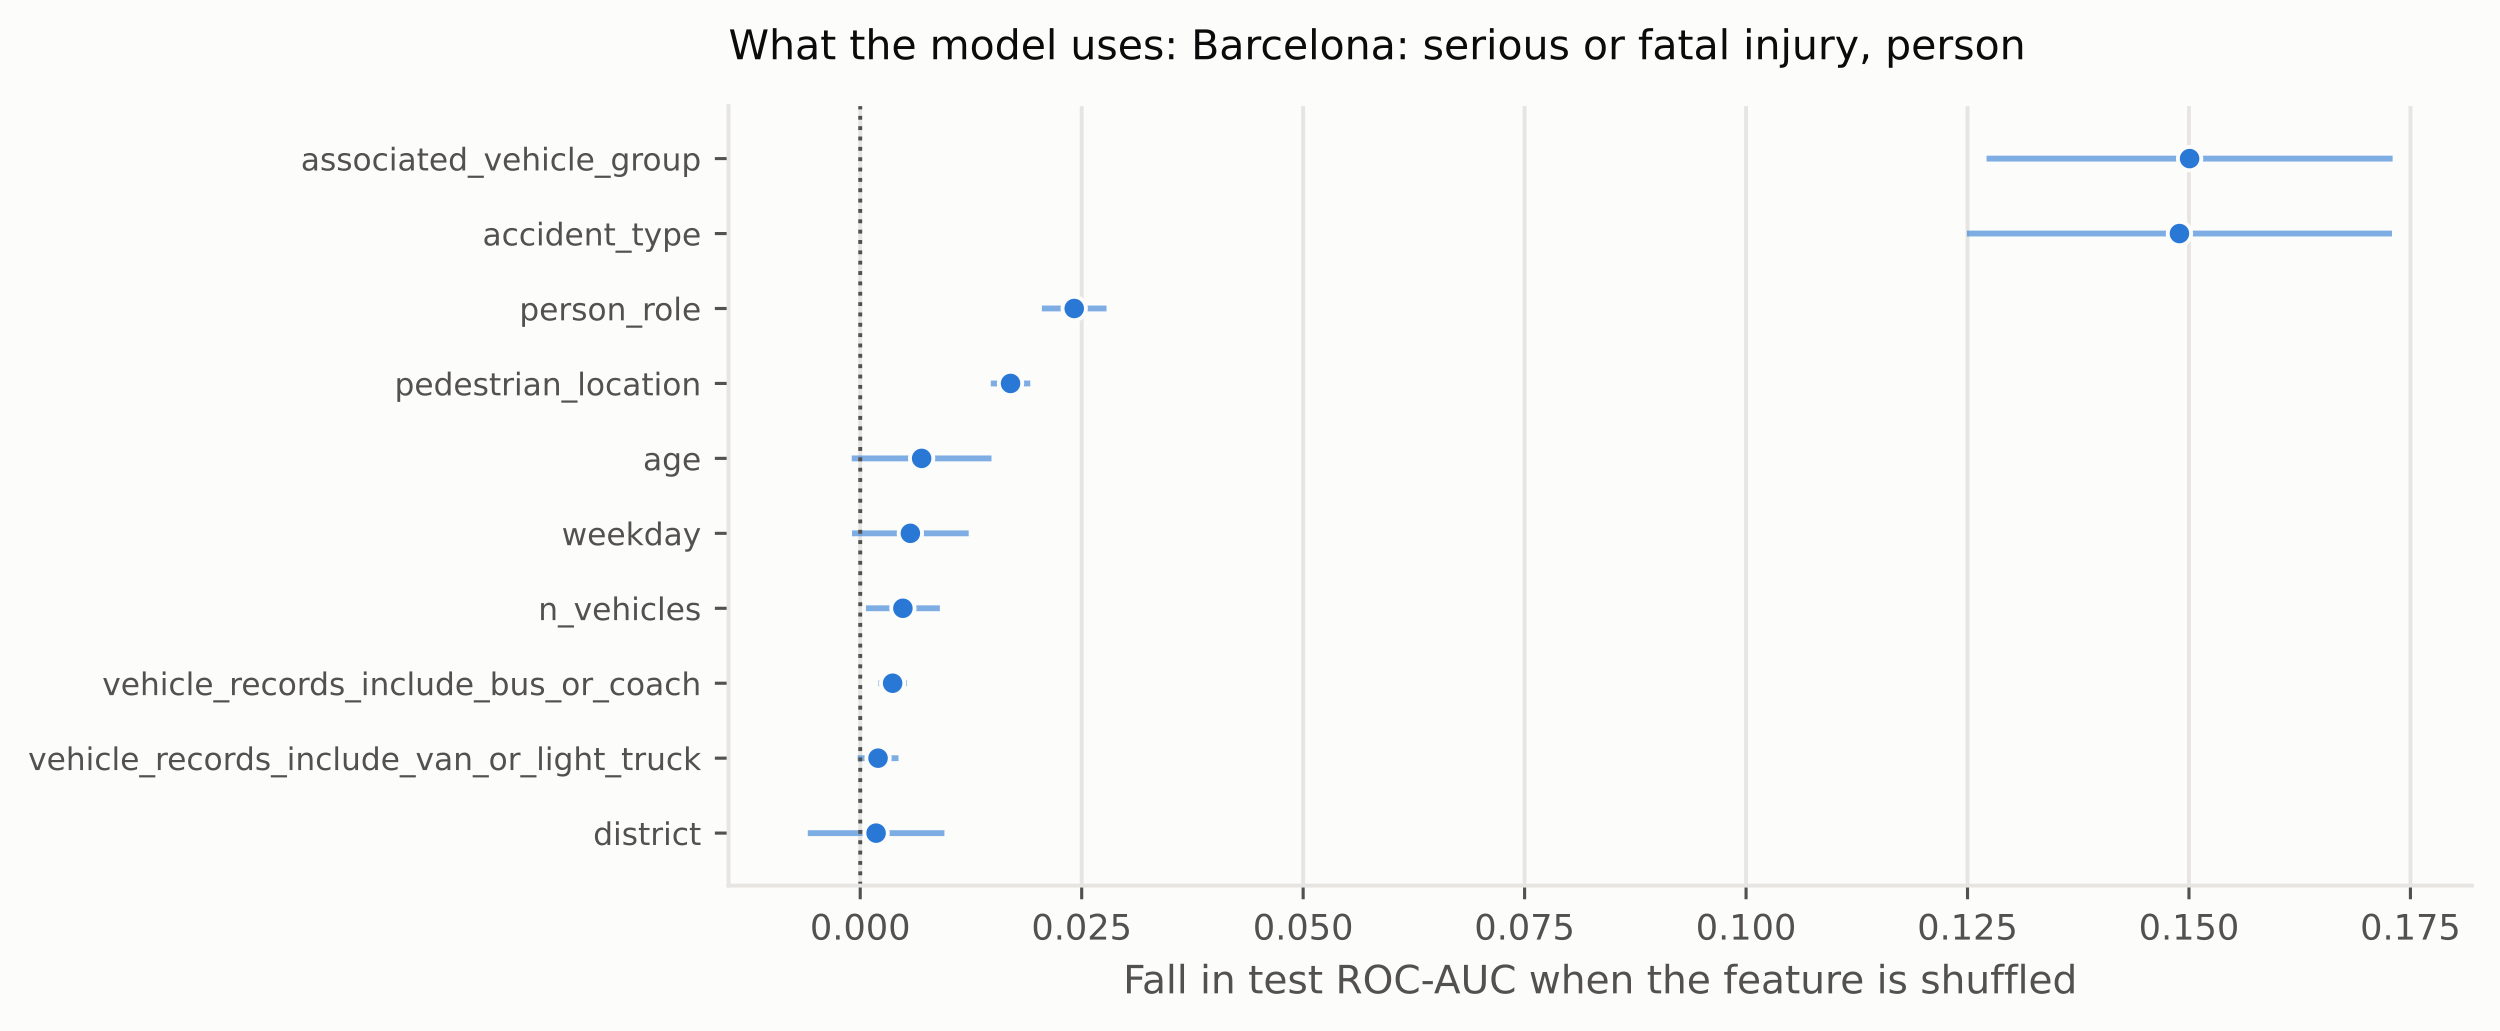
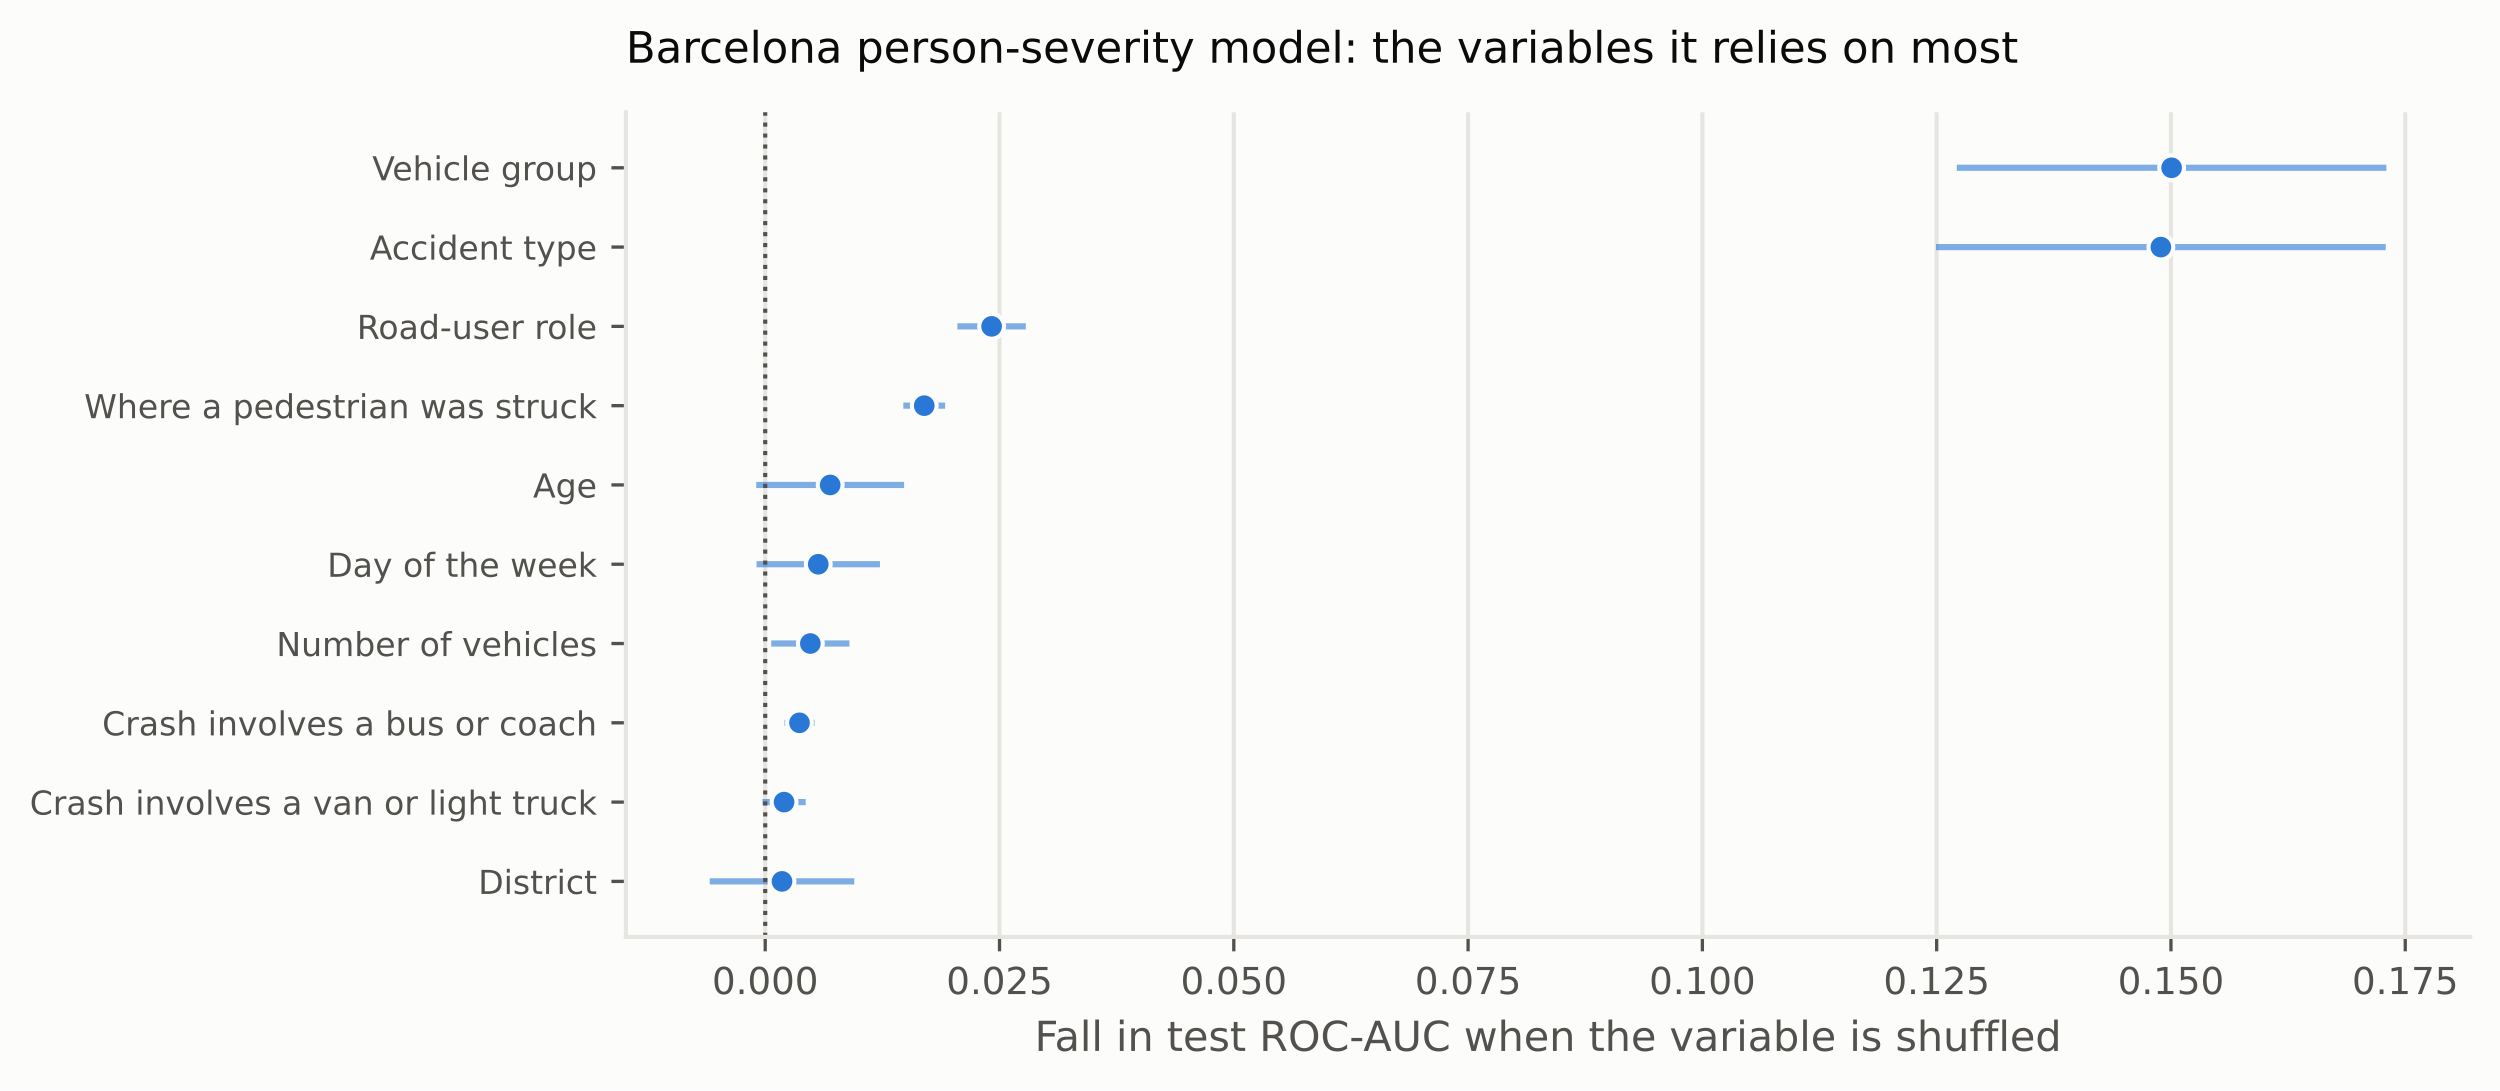
- <svg xmlns="http://www.w3.org/2000/svg" xmlns:xlink="http://www.w3.org/1999/xlink" width="640.15pt" height="263.963pt" viewBox="0 0 640.15 263.963" version="1.1">
+ <svg xmlns="http://www.w3.org/2000/svg" xmlns:xlink="http://www.w3.org/1999/xlink" width="605.09pt" height="263.963pt" viewBox="0 0 605.09 263.963" version="1.1">
  <defs>
    <style type="text/css">*{stroke-linejoin: round; stroke-linecap: butt}</style>
  </defs>
  <g id="figure_1">
    <g id="patch_1">
-       <path d="M 0 263.963  L 640.15 263.963  L 640.15 0  L 0 0  z " style="fill: #fcfcfb" />
+       <path d="M 0 263.963  L 605.09 263.963  L 605.09 0  L 0 0  z " style="fill: #fcfcfb" />
    </g>
    <g id="axes_1">
      <g id="patch_2">
-         <path d="M 186.55 226.762  L 632.95 226.762  L 632.95 27.178  L 186.55 27.178  z " style="fill: #fcfcfb" />
+         <path d="M 151.49 226.762  L 597.89 226.762  L 597.89 27.178  L 151.49 27.178  z " style="fill: #fcfcfb" />
      </g>
      <g id="matplotlib.axis_1">
        <g id="xtick_1">
          <g id="line2d_1">
-             <path d="M 220.27 226.762  L 220.27 27.178  " clip-path="url(#pdf9c69f022)" style="fill: none; stroke: #e6e5e1; stroke-linecap: round" />
+             <path d="M 185.21 226.762  L 185.21 27.178  " clip-path="url(#p437f813a95)" style="fill: none; stroke: #e6e5e1; stroke-linecap: round" />
          </g>
          <g id="line2d_2">
            <defs>
              <path id="m3a9c350e79" d="M 0 0  L 0 3.5  " style="stroke: #52514e; stroke-width: 0.8" />
            </defs>
            <g>
-               <use xlink:href="#m3a9c350e79" x="220.27" y="226.762" style="fill: #52514e; stroke: #52514e; stroke-width: 0.8" />
+               <use xlink:href="#m3a9c350e79" x="185.21" y="226.762" style="fill: #52514e; stroke: #52514e; stroke-width: 0.8" />
            </g>
          </g>
          <g id="text_1">
-             <text style="font-size: 9px; font-family: 'DejaVu Sans', 'Bitstream Vera Sans', 'Computer Modern Sans Serif', 'Lucida Grande', 'Verdana', 'Geneva', 'Lucid', 'Arial', 'Helvetica', 'Avant Garde', sans-serif; text-anchor: middle; fill: #52514e" x="220.27" y="240.6" transform="rotate(-0 220.2703 240.6002)">0.000</text>
+             <text style="font-size: 9px; font-family: 'DejaVu Sans', 'Bitstream Vera Sans', 'Computer Modern Sans Serif', 'Lucida Grande', 'Verdana', 'Geneva', 'Lucid', 'Arial', 'Helvetica', 'Avant Garde', sans-serif; text-anchor: middle; fill: #52514e" x="185.21" y="240.6" transform="rotate(-0 185.2103 240.6002)">0.000</text>
          </g>
        </g>
        <g id="xtick_2">
          <g id="line2d_3">
-             <path d="M 276.977 226.762  L 276.977 27.178  " clip-path="url(#pdf9c69f022)" style="fill: none; stroke: #e6e5e1; stroke-linecap: round" />
+             <path d="M 241.917 226.762  L 241.917 27.178  " clip-path="url(#p437f813a95)" style="fill: none; stroke: #e6e5e1; stroke-linecap: round" />
          </g>
          <g id="line2d_4">
            <g>
-               <use xlink:href="#m3a9c350e79" x="276.977" y="226.762" style="fill: #52514e; stroke: #52514e; stroke-width: 0.8" />
+               <use xlink:href="#m3a9c350e79" x="241.917" y="226.762" style="fill: #52514e; stroke: #52514e; stroke-width: 0.8" />
            </g>
          </g>
          <g id="text_2">
-             <text style="font-size: 9px; font-family: 'DejaVu Sans', 'Bitstream Vera Sans', 'Computer Modern Sans Serif', 'Lucida Grande', 'Verdana', 'Geneva', 'Lucid', 'Arial', 'Helvetica', 'Avant Garde', sans-serif; text-anchor: middle; fill: #52514e" x="276.977" y="240.6" transform="rotate(-0 276.9768 240.6002)">0.025</text>
+             <text style="font-size: 9px; font-family: 'DejaVu Sans', 'Bitstream Vera Sans', 'Computer Modern Sans Serif', 'Lucida Grande', 'Verdana', 'Geneva', 'Lucid', 'Arial', 'Helvetica', 'Avant Garde', sans-serif; text-anchor: middle; fill: #52514e" x="241.917" y="240.6" transform="rotate(-0 241.9168 240.6002)">0.025</text>
          </g>
        </g>
        <g id="xtick_3">
          <g id="line2d_5">
-             <path d="M 333.683 226.762  L 333.683 27.178  " clip-path="url(#pdf9c69f022)" style="fill: none; stroke: #e6e5e1; stroke-linecap: round" />
+             <path d="M 298.623 226.762  L 298.623 27.178  " clip-path="url(#p437f813a95)" style="fill: none; stroke: #e6e5e1; stroke-linecap: round" />
          </g>
          <g id="line2d_6">
            <g>
-               <use xlink:href="#m3a9c350e79" x="333.683" y="226.762" style="fill: #52514e; stroke: #52514e; stroke-width: 0.8" />
+               <use xlink:href="#m3a9c350e79" x="298.623" y="226.762" style="fill: #52514e; stroke: #52514e; stroke-width: 0.8" />
            </g>
          </g>
          <g id="text_3">
-             <text style="font-size: 9px; font-family: 'DejaVu Sans', 'Bitstream Vera Sans', 'Computer Modern Sans Serif', 'Lucida Grande', 'Verdana', 'Geneva', 'Lucid', 'Arial', 'Helvetica', 'Avant Garde', sans-serif; text-anchor: middle; fill: #52514e" x="333.683" y="240.6" transform="rotate(-0 333.6833 240.6002)">0.050</text>
+             <text style="font-size: 9px; font-family: 'DejaVu Sans', 'Bitstream Vera Sans', 'Computer Modern Sans Serif', 'Lucida Grande', 'Verdana', 'Geneva', 'Lucid', 'Arial', 'Helvetica', 'Avant Garde', sans-serif; text-anchor: middle; fill: #52514e" x="298.623" y="240.6" transform="rotate(-0 298.6233 240.6002)">0.050</text>
          </g>
        </g>
        <g id="xtick_4">
          <g id="line2d_7">
-             <path d="M 390.39 226.762  L 390.39 27.178  " clip-path="url(#pdf9c69f022)" style="fill: none; stroke: #e6e5e1; stroke-linecap: round" />
+             <path d="M 355.33 226.762  L 355.33 27.178  " clip-path="url(#p437f813a95)" style="fill: none; stroke: #e6e5e1; stroke-linecap: round" />
          </g>
          <g id="line2d_8">
            <g>
-               <use xlink:href="#m3a9c350e79" x="390.39" y="226.762" style="fill: #52514e; stroke: #52514e; stroke-width: 0.8" />
+               <use xlink:href="#m3a9c350e79" x="355.33" y="226.762" style="fill: #52514e; stroke: #52514e; stroke-width: 0.8" />
            </g>
          </g>
          <g id="text_4">
-             <text style="font-size: 9px; font-family: 'DejaVu Sans', 'Bitstream Vera Sans', 'Computer Modern Sans Serif', 'Lucida Grande', 'Verdana', 'Geneva', 'Lucid', 'Arial', 'Helvetica', 'Avant Garde', sans-serif; text-anchor: middle; fill: #52514e" x="390.39" y="240.6" transform="rotate(-0 390.3898 240.6002)">0.075</text>
+             <text style="font-size: 9px; font-family: 'DejaVu Sans', 'Bitstream Vera Sans', 'Computer Modern Sans Serif', 'Lucida Grande', 'Verdana', 'Geneva', 'Lucid', 'Arial', 'Helvetica', 'Avant Garde', sans-serif; text-anchor: middle; fill: #52514e" x="355.33" y="240.6" transform="rotate(-0 355.3298 240.6002)">0.075</text>
          </g>
        </g>
        <g id="xtick_5">
          <g id="line2d_9">
-             <path d="M 447.096 226.762  L 447.096 27.178  " clip-path="url(#pdf9c69f022)" style="fill: none; stroke: #e6e5e1; stroke-linecap: round" />
+             <path d="M 412.036 226.762  L 412.036 27.178  " clip-path="url(#p437f813a95)" style="fill: none; stroke: #e6e5e1; stroke-linecap: round" />
          </g>
          <g id="line2d_10">
            <g>
-               <use xlink:href="#m3a9c350e79" x="447.096" y="226.762" style="fill: #52514e; stroke: #52514e; stroke-width: 0.8" />
+               <use xlink:href="#m3a9c350e79" x="412.036" y="226.762" style="fill: #52514e; stroke: #52514e; stroke-width: 0.8" />
            </g>
          </g>
          <g id="text_5">
-             <text style="font-size: 9px; font-family: 'DejaVu Sans', 'Bitstream Vera Sans', 'Computer Modern Sans Serif', 'Lucida Grande', 'Verdana', 'Geneva', 'Lucid', 'Arial', 'Helvetica', 'Avant Garde', sans-serif; text-anchor: middle; fill: #52514e" x="447.096" y="240.6" transform="rotate(-0 447.0963 240.6002)">0.100</text>
+             <text style="font-size: 9px; font-family: 'DejaVu Sans', 'Bitstream Vera Sans', 'Computer Modern Sans Serif', 'Lucida Grande', 'Verdana', 'Geneva', 'Lucid', 'Arial', 'Helvetica', 'Avant Garde', sans-serif; text-anchor: middle; fill: #52514e" x="412.036" y="240.6" transform="rotate(-0 412.0363 240.6002)">0.100</text>
          </g>
        </g>
        <g id="xtick_6">
          <g id="line2d_11">
-             <path d="M 503.803 226.762  L 503.803 27.178  " clip-path="url(#pdf9c69f022)" style="fill: none; stroke: #e6e5e1; stroke-linecap: round" />
+             <path d="M 468.743 226.762  L 468.743 27.178  " clip-path="url(#p437f813a95)" style="fill: none; stroke: #e6e5e1; stroke-linecap: round" />
          </g>
          <g id="line2d_12">
            <g>
-               <use xlink:href="#m3a9c350e79" x="503.803" y="226.762" style="fill: #52514e; stroke: #52514e; stroke-width: 0.8" />
+               <use xlink:href="#m3a9c350e79" x="468.743" y="226.762" style="fill: #52514e; stroke: #52514e; stroke-width: 0.8" />
            </g>
          </g>
          <g id="text_6">
-             <text style="font-size: 9px; font-family: 'DejaVu Sans', 'Bitstream Vera Sans', 'Computer Modern Sans Serif', 'Lucida Grande', 'Verdana', 'Geneva', 'Lucid', 'Arial', 'Helvetica', 'Avant Garde', sans-serif; text-anchor: middle; fill: #52514e" x="503.803" y="240.6" transform="rotate(-0 503.8028 240.6002)">0.125</text>
+             <text style="font-size: 9px; font-family: 'DejaVu Sans', 'Bitstream Vera Sans', 'Computer Modern Sans Serif', 'Lucida Grande', 'Verdana', 'Geneva', 'Lucid', 'Arial', 'Helvetica', 'Avant Garde', sans-serif; text-anchor: middle; fill: #52514e" x="468.743" y="240.6" transform="rotate(-0 468.7428 240.6002)">0.125</text>
          </g>
        </g>
        <g id="xtick_7">
          <g id="line2d_13">
-             <path d="M 560.509 226.762  L 560.509 27.178  " clip-path="url(#pdf9c69f022)" style="fill: none; stroke: #e6e5e1; stroke-linecap: round" />
+             <path d="M 525.449 226.762  L 525.449 27.178  " clip-path="url(#p437f813a95)" style="fill: none; stroke: #e6e5e1; stroke-linecap: round" />
          </g>
          <g id="line2d_14">
            <g>
-               <use xlink:href="#m3a9c350e79" x="560.509" y="226.762" style="fill: #52514e; stroke: #52514e; stroke-width: 0.8" />
+               <use xlink:href="#m3a9c350e79" x="525.449" y="226.762" style="fill: #52514e; stroke: #52514e; stroke-width: 0.8" />
            </g>
          </g>
          <g id="text_7">
-             <text style="font-size: 9px; font-family: 'DejaVu Sans', 'Bitstream Vera Sans', 'Computer Modern Sans Serif', 'Lucida Grande', 'Verdana', 'Geneva', 'Lucid', 'Arial', 'Helvetica', 'Avant Garde', sans-serif; text-anchor: middle; fill: #52514e" x="560.509" y="240.6" transform="rotate(-0 560.5093 240.6002)">0.150</text>
+             <text style="font-size: 9px; font-family: 'DejaVu Sans', 'Bitstream Vera Sans', 'Computer Modern Sans Serif', 'Lucida Grande', 'Verdana', 'Geneva', 'Lucid', 'Arial', 'Helvetica', 'Avant Garde', sans-serif; text-anchor: middle; fill: #52514e" x="525.449" y="240.6" transform="rotate(-0 525.4493 240.6002)">0.150</text>
          </g>
        </g>
        <g id="xtick_8">
          <g id="line2d_15">
-             <path d="M 617.216 226.762  L 617.216 27.178  " clip-path="url(#pdf9c69f022)" style="fill: none; stroke: #e6e5e1; stroke-linecap: round" />
+             <path d="M 582.156 226.762  L 582.156 27.178  " clip-path="url(#p437f813a95)" style="fill: none; stroke: #e6e5e1; stroke-linecap: round" />
          </g>
          <g id="line2d_16">
            <g>
-               <use xlink:href="#m3a9c350e79" x="617.216" y="226.762" style="fill: #52514e; stroke: #52514e; stroke-width: 0.8" />
+               <use xlink:href="#m3a9c350e79" x="582.156" y="226.762" style="fill: #52514e; stroke: #52514e; stroke-width: 0.8" />
            </g>
          </g>
          <g id="text_8">
-             <text style="font-size: 9px; font-family: 'DejaVu Sans', 'Bitstream Vera Sans', 'Computer Modern Sans Serif', 'Lucida Grande', 'Verdana', 'Geneva', 'Lucid', 'Arial', 'Helvetica', 'Avant Garde', sans-serif; text-anchor: middle; fill: #52514e" x="617.216" y="240.6" transform="rotate(-0 617.2158 240.6002)">0.175</text>
+             <text style="font-size: 9px; font-family: 'DejaVu Sans', 'Bitstream Vera Sans', 'Computer Modern Sans Serif', 'Lucida Grande', 'Verdana', 'Geneva', 'Lucid', 'Arial', 'Helvetica', 'Avant Garde', sans-serif; text-anchor: middle; fill: #52514e" x="582.156" y="240.6" transform="rotate(-0 582.1558 240.6002)">0.175</text>
          </g>
        </g>
        <g id="text_9">
-           <text style="font-size: 10px; font-family: 'DejaVu Sans', 'Bitstream Vera Sans', 'Computer Modern Sans Serif', 'Lucida Grande', 'Verdana', 'Geneva', 'Lucid', 'Arial', 'Helvetica', 'Avant Garde', sans-serif; text-anchor: middle; fill: #52514e" x="409.75" y="254.361" transform="rotate(-0 409.75 254.3608)">Fall in test ROC-AUC when the feature is shuffled</text>
+           <text style="font-size: 10px; font-family: 'DejaVu Sans', 'Bitstream Vera Sans', 'Computer Modern Sans Serif', 'Lucida Grande', 'Verdana', 'Geneva', 'Lucid', 'Arial', 'Helvetica', 'Avant Garde', sans-serif; text-anchor: middle; fill: #52514e" x="374.69" y="254.361" transform="rotate(-0 374.69 254.3608)">Fall in test ROC-AUC when the variable is shuffled</text>
        </g>
      </g>
      <g id="matplotlib.axis_2">
        <g id="ytick_1">
          <g id="line2d_17">
            <defs>
              <path id="mdd3c75259f" d="M 0 0  L -3.5 0  " style="stroke: #52514e; stroke-width: 0.8" />
            </defs>
            <g>
-               <use xlink:href="#mdd3c75259f" x="186.55" y="213.329" style="fill: #52514e; stroke: #52514e; stroke-width: 0.8" />
+               <use xlink:href="#mdd3c75259f" x="151.49" y="213.329" style="fill: #52514e; stroke: #52514e; stroke-width: 0.8" />
            </g>
          </g>
          <g id="text_10">
-             <text style="font-size: 8px; font-family: 'DejaVu Sans', 'Bitstream Vera Sans', 'Computer Modern Sans Serif', 'Lucida Grande', 'Verdana', 'Geneva', 'Lucid', 'Arial', 'Helvetica', 'Avant Garde', sans-serif; text-anchor: end; fill: #52514e" x="179.55" y="216.368" transform="rotate(-0 179.55 216.3682)">district</text>
+             <text style="font-size: 8px; font-family: 'DejaVu Sans', 'Bitstream Vera Sans', 'Computer Modern Sans Serif', 'Lucida Grande', 'Verdana', 'Geneva', 'Lucid', 'Arial', 'Helvetica', 'Avant Garde', sans-serif; text-anchor: end; fill: #52514e" x="144.49" y="216.368" transform="rotate(-0 144.49 216.3682)">District</text>
          </g>
        </g>
        <g id="ytick_2">
          <g id="line2d_18">
            <g>
-               <use xlink:href="#mdd3c75259f" x="186.55" y="194.138" style="fill: #52514e; stroke: #52514e; stroke-width: 0.8" />
+               <use xlink:href="#mdd3c75259f" x="151.49" y="194.138" style="fill: #52514e; stroke: #52514e; stroke-width: 0.8" />
            </g>
          </g>
          <g id="text_11">
-             <text style="font-size: 8px; font-family: 'DejaVu Sans', 'Bitstream Vera Sans', 'Computer Modern Sans Serif', 'Lucida Grande', 'Verdana', 'Geneva', 'Lucid', 'Arial', 'Helvetica', 'Avant Garde', sans-serif; text-anchor: end; fill: #52514e" x="179.55" y="197.177" transform="rotate(-0 179.55 197.1774)">vehicle_records_include_van_or_light_truck</text>
+             <text style="font-size: 8px; font-family: 'DejaVu Sans', 'Bitstream Vera Sans', 'Computer Modern Sans Serif', 'Lucida Grande', 'Verdana', 'Geneva', 'Lucid', 'Arial', 'Helvetica', 'Avant Garde', sans-serif; text-anchor: end; fill: #52514e" x="144.49" y="197.177" transform="rotate(-0 144.49 197.1774)">Crash involves a van or light truck</text>
          </g>
        </g>
        <g id="ytick_3">
          <g id="line2d_19">
            <g>
-               <use xlink:href="#mdd3c75259f" x="186.55" y="174.947" style="fill: #52514e; stroke: #52514e; stroke-width: 0.8" />
+               <use xlink:href="#mdd3c75259f" x="151.49" y="174.947" style="fill: #52514e; stroke: #52514e; stroke-width: 0.8" />
            </g>
          </g>
          <g id="text_12">
-             <text style="font-size: 8px; font-family: 'DejaVu Sans', 'Bitstream Vera Sans', 'Computer Modern Sans Serif', 'Lucida Grande', 'Verdana', 'Geneva', 'Lucid', 'Arial', 'Helvetica', 'Avant Garde', sans-serif; text-anchor: end; fill: #52514e" x="179.55" y="177.987" transform="rotate(-0 179.55 177.9867)">vehicle_records_include_bus_or_coach</text>
+             <text style="font-size: 8px; font-family: 'DejaVu Sans', 'Bitstream Vera Sans', 'Computer Modern Sans Serif', 'Lucida Grande', 'Verdana', 'Geneva', 'Lucid', 'Arial', 'Helvetica', 'Avant Garde', sans-serif; text-anchor: end; fill: #52514e" x="144.49" y="177.987" transform="rotate(-0 144.49 177.9867)">Crash involves a bus or coach</text>
          </g>
        </g>
        <g id="ytick_4">
          <g id="line2d_20">
            <g>
-               <use xlink:href="#mdd3c75259f" x="186.55" y="155.757" style="fill: #52514e; stroke: #52514e; stroke-width: 0.8" />
+               <use xlink:href="#mdd3c75259f" x="151.49" y="155.757" style="fill: #52514e; stroke: #52514e; stroke-width: 0.8" />
            </g>
          </g>
          <g id="text_13">
-             <text style="font-size: 8px; font-family: 'DejaVu Sans', 'Bitstream Vera Sans', 'Computer Modern Sans Serif', 'Lucida Grande', 'Verdana', 'Geneva', 'Lucid', 'Arial', 'Helvetica', 'Avant Garde', sans-serif; text-anchor: end; fill: #52514e" x="179.55" y="158.796" transform="rotate(-0 179.55 158.7959)">n_vehicles</text>
+             <text style="font-size: 8px; font-family: 'DejaVu Sans', 'Bitstream Vera Sans', 'Computer Modern Sans Serif', 'Lucida Grande', 'Verdana', 'Geneva', 'Lucid', 'Arial', 'Helvetica', 'Avant Garde', sans-serif; text-anchor: end; fill: #52514e" x="144.49" y="158.796" transform="rotate(-0 144.49 158.7959)">Number of vehicles</text>
          </g>
        </g>
        <g id="ytick_5">
          <g id="line2d_21">
            <g>
-               <use xlink:href="#mdd3c75259f" x="186.55" y="136.566" style="fill: #52514e; stroke: #52514e; stroke-width: 0.8" />
+               <use xlink:href="#mdd3c75259f" x="151.49" y="136.566" style="fill: #52514e; stroke: #52514e; stroke-width: 0.8" />
            </g>
          </g>
          <g id="text_14">
-             <text style="font-size: 8px; font-family: 'DejaVu Sans', 'Bitstream Vera Sans', 'Computer Modern Sans Serif', 'Lucida Grande', 'Verdana', 'Geneva', 'Lucid', 'Arial', 'Helvetica', 'Avant Garde', sans-serif; text-anchor: end; fill: #52514e" x="179.55" y="139.605" transform="rotate(-0 179.55 139.6051)">weekday</text>
+             <text style="font-size: 8px; font-family: 'DejaVu Sans', 'Bitstream Vera Sans', 'Computer Modern Sans Serif', 'Lucida Grande', 'Verdana', 'Geneva', 'Lucid', 'Arial', 'Helvetica', 'Avant Garde', sans-serif; text-anchor: end; fill: #52514e" x="144.49" y="139.605" transform="rotate(-0 144.49 139.6051)">Day of the week</text>
          </g>
        </g>
        <g id="ytick_6">
          <g id="line2d_22">
            <g>
-               <use xlink:href="#mdd3c75259f" x="186.55" y="117.375" style="fill: #52514e; stroke: #52514e; stroke-width: 0.8" />
+               <use xlink:href="#mdd3c75259f" x="151.49" y="117.375" style="fill: #52514e; stroke: #52514e; stroke-width: 0.8" />
            </g>
          </g>
          <g id="text_15">
-             <text style="font-size: 8px; font-family: 'DejaVu Sans', 'Bitstream Vera Sans', 'Computer Modern Sans Serif', 'Lucida Grande', 'Verdana', 'Geneva', 'Lucid', 'Arial', 'Helvetica', 'Avant Garde', sans-serif; text-anchor: end; fill: #52514e" x="179.55" y="120.414" transform="rotate(-0 179.55 120.414)">age</text>
+             <text style="font-size: 8px; font-family: 'DejaVu Sans', 'Bitstream Vera Sans', 'Computer Modern Sans Serif', 'Lucida Grande', 'Verdana', 'Geneva', 'Lucid', 'Arial', 'Helvetica', 'Avant Garde', sans-serif; text-anchor: end; fill: #52514e" x="144.49" y="120.414" transform="rotate(-0 144.49 120.414)">Age</text>
          </g>
        </g>
        <g id="ytick_7">
          <g id="line2d_23">
            <g>
-               <use xlink:href="#mdd3c75259f" x="186.55" y="98.184" style="fill: #52514e; stroke: #52514e; stroke-width: 0.8" />
+               <use xlink:href="#mdd3c75259f" x="151.49" y="98.184" style="fill: #52514e; stroke: #52514e; stroke-width: 0.8" />
            </g>
          </g>
          <g id="text_16">
-             <text style="font-size: 8px; font-family: 'DejaVu Sans', 'Bitstream Vera Sans', 'Computer Modern Sans Serif', 'Lucida Grande', 'Verdana', 'Geneva', 'Lucid', 'Arial', 'Helvetica', 'Avant Garde', sans-serif; text-anchor: end; fill: #52514e" x="179.55" y="101.224" transform="rotate(-0 179.55 101.2236)">pedestrian_location</text>
+             <text style="font-size: 8px; font-family: 'DejaVu Sans', 'Bitstream Vera Sans', 'Computer Modern Sans Serif', 'Lucida Grande', 'Verdana', 'Geneva', 'Lucid', 'Arial', 'Helvetica', 'Avant Garde', sans-serif; text-anchor: end; fill: #52514e" x="144.49" y="101.224" transform="rotate(-0 144.49 101.2236)">Where a pedestrian was struck</text>
          </g>
        </g>
        <g id="ytick_8">
          <g id="line2d_24">
            <g>
-               <use xlink:href="#mdd3c75259f" x="186.55" y="78.993" style="fill: #52514e; stroke: #52514e; stroke-width: 0.8" />
+               <use xlink:href="#mdd3c75259f" x="151.49" y="78.993" style="fill: #52514e; stroke: #52514e; stroke-width: 0.8" />
            </g>
          </g>
          <g id="text_17">
-             <text style="font-size: 8px; font-family: 'DejaVu Sans', 'Bitstream Vera Sans', 'Computer Modern Sans Serif', 'Lucida Grande', 'Verdana', 'Geneva', 'Lucid', 'Arial', 'Helvetica', 'Avant Garde', sans-serif; text-anchor: end; fill: #52514e" x="179.55" y="82.033" transform="rotate(-0 179.55 82.03281)">person_role</text>
+             <text style="font-size: 8px; font-family: 'DejaVu Sans', 'Bitstream Vera Sans', 'Computer Modern Sans Serif', 'Lucida Grande', 'Verdana', 'Geneva', 'Lucid', 'Arial', 'Helvetica', 'Avant Garde', sans-serif; text-anchor: end; fill: #52514e" x="144.49" y="82.033" transform="rotate(-0 144.49 82.03281)">Road-user role</text>
          </g>
        </g>
        <g id="ytick_9">
          <g id="line2d_25">
            <g>
-               <use xlink:href="#mdd3c75259f" x="186.55" y="59.803" style="fill: #52514e; stroke: #52514e; stroke-width: 0.8" />
+               <use xlink:href="#mdd3c75259f" x="151.49" y="59.803" style="fill: #52514e; stroke: #52514e; stroke-width: 0.8" />
            </g>
          </g>
          <g id="text_18">
-             <text style="font-size: 8px; font-family: 'DejaVu Sans', 'Bitstream Vera Sans', 'Computer Modern Sans Serif', 'Lucida Grande', 'Verdana', 'Geneva', 'Lucid', 'Arial', 'Helvetica', 'Avant Garde', sans-serif; text-anchor: end; fill: #52514e" x="179.55" y="62.842" transform="rotate(-0 179.55 62.84204)">accident_type</text>
+             <text style="font-size: 8px; font-family: 'DejaVu Sans', 'Bitstream Vera Sans', 'Computer Modern Sans Serif', 'Lucida Grande', 'Verdana', 'Geneva', 'Lucid', 'Arial', 'Helvetica', 'Avant Garde', sans-serif; text-anchor: end; fill: #52514e" x="144.49" y="62.842" transform="rotate(-0 144.49 62.84204)">Accident type</text>
          </g>
        </g>
        <g id="ytick_10">
          <g id="line2d_26">
            <g>
-               <use xlink:href="#mdd3c75259f" x="186.55" y="40.612" style="fill: #52514e; stroke: #52514e; stroke-width: 0.8" />
+               <use xlink:href="#mdd3c75259f" x="151.49" y="40.612" style="fill: #52514e; stroke: #52514e; stroke-width: 0.8" />
            </g>
          </g>
          <g id="text_19">
-             <text style="font-size: 8px; font-family: 'DejaVu Sans', 'Bitstream Vera Sans', 'Computer Modern Sans Serif', 'Lucida Grande', 'Verdana', 'Geneva', 'Lucid', 'Arial', 'Helvetica', 'Avant Garde', sans-serif; text-anchor: end; fill: #52514e" x="179.55" y="43.651" transform="rotate(-0 179.55 43.65127)">associated_vehicle_group</text>
+             <text style="font-size: 8px; font-family: 'DejaVu Sans', 'Bitstream Vera Sans', 'Computer Modern Sans Serif', 'Lucida Grande', 'Verdana', 'Geneva', 'Lucid', 'Arial', 'Helvetica', 'Avant Garde', sans-serif; text-anchor: end; fill: #52514e" x="144.49" y="43.651" transform="rotate(-0 144.49 43.65127)">Vehicle group</text>
          </g>
        </g>
      </g>
      <g id="LineCollection_1">
-         <path d="M 206.841 213.329  L 241.824 213.329  " clip-path="url(#pdf9c69f022)" style="fill: none; stroke: #2a78d6; stroke-opacity: 0.6; stroke-width: 1.5" />
-         <path d="M 219.598 194.138  L 230.069 194.138  " clip-path="url(#pdf9c69f022)" style="fill: none; stroke: #2a78d6; stroke-opacity: 0.6; stroke-width: 1.5" />
-         <path d="M 224.934 174.947  L 232.198 174.947  " clip-path="url(#pdf9c69f022)" style="fill: none; stroke: #2a78d6; stroke-opacity: 0.6; stroke-width: 1.5" />
-         <path d="M 221.728 155.757  L 240.657 155.757  " clip-path="url(#pdf9c69f022)" style="fill: none; stroke: #2a78d6; stroke-opacity: 0.6; stroke-width: 1.5" />
-         <path d="M 218.173 136.566  L 248.044 136.566  " clip-path="url(#pdf9c69f022)" style="fill: none; stroke: #2a78d6; stroke-opacity: 0.6; stroke-width: 1.5" />
-         <path d="M 218.099 117.375  L 253.887 117.375  " clip-path="url(#pdf9c69f022)" style="fill: none; stroke: #2a78d6; stroke-opacity: 0.6; stroke-width: 1.5" />
-         <path d="M 253.703 98.184  L 263.815 98.184  " clip-path="url(#pdf9c69f022)" style="fill: none; stroke: #2a78d6; stroke-opacity: 0.6; stroke-width: 1.5" />
-         <path d="M 266.785 78.993  L 283.34 78.993  " clip-path="url(#pdf9c69f022)" style="fill: none; stroke: #2a78d6; stroke-opacity: 0.6; stroke-width: 1.5" />
-         <path d="M 503.637 59.803  L 612.5 59.803  " clip-path="url(#pdf9c69f022)" style="fill: none; stroke: #2a78d6; stroke-opacity: 0.6; stroke-width: 1.5" />
-         <path d="M 508.677 40.612  L 612.659 40.612  " clip-path="url(#pdf9c69f022)" style="fill: none; stroke: #2a78d6; stroke-opacity: 0.6; stroke-width: 1.5" />
+         <path d="M 171.781 213.329  L 206.764 213.329  " clip-path="url(#p437f813a95)" style="fill: none; stroke: #2a78d6; stroke-opacity: 0.6; stroke-width: 1.5" />
+         <path d="M 184.538 194.138  L 195.009 194.138  " clip-path="url(#p437f813a95)" style="fill: none; stroke: #2a78d6; stroke-opacity: 0.6; stroke-width: 1.5" />
+         <path d="M 189.874 174.947  L 197.138 174.947  " clip-path="url(#p437f813a95)" style="fill: none; stroke: #2a78d6; stroke-opacity: 0.6; stroke-width: 1.5" />
+         <path d="M 186.668 155.757  L 205.597 155.757  " clip-path="url(#p437f813a95)" style="fill: none; stroke: #2a78d6; stroke-opacity: 0.6; stroke-width: 1.5" />
+         <path d="M 183.113 136.566  L 212.984 136.566  " clip-path="url(#p437f813a95)" style="fill: none; stroke: #2a78d6; stroke-opacity: 0.6; stroke-width: 1.5" />
+         <path d="M 183.039 117.375  L 218.827 117.375  " clip-path="url(#p437f813a95)" style="fill: none; stroke: #2a78d6; stroke-opacity: 0.6; stroke-width: 1.5" />
+         <path d="M 218.643 98.184  L 228.755 98.184  " clip-path="url(#p437f813a95)" style="fill: none; stroke: #2a78d6; stroke-opacity: 0.6; stroke-width: 1.5" />
+         <path d="M 231.725 78.993  L 248.28 78.993  " clip-path="url(#p437f813a95)" style="fill: none; stroke: #2a78d6; stroke-opacity: 0.6; stroke-width: 1.5" />
+         <path d="M 468.577 59.803  L 577.44 59.803  " clip-path="url(#p437f813a95)" style="fill: none; stroke: #2a78d6; stroke-opacity: 0.6; stroke-width: 1.5" />
+         <path d="M 473.617 40.612  L 577.599 40.612  " clip-path="url(#p437f813a95)" style="fill: none; stroke: #2a78d6; stroke-opacity: 0.6; stroke-width: 1.5" />
      </g>
      <g id="line2d_27">
        <defs>
          <path id="m46226ccf0c" d="M 0 3  C 0.796 3 1.559 2.684 2.121 2.121  C 2.684 1.559 3 0.796 3 0  C 3 -0.796 2.684 -1.559 2.121 -2.121  C 1.559 -2.684 0.796 -3 0 -3  C -0.796 -3 -1.559 -2.684 -2.121 -2.121  C -2.684 -1.559 -3 -0.796 -3 0  C -3 0.796 -2.684 1.559 -2.121 2.121  C -1.559 2.684 -0.796 3 0 3  z " style="stroke: #fcfcfb" />
        </defs>
-         <g clip-path="url(#pdf9c69f022)">
-           <use xlink:href="#m46226ccf0c" x="224.333" y="213.329" style="fill: #2a78d6; stroke: #fcfcfb" />
-           <use xlink:href="#m46226ccf0c" x="224.833" y="194.138" style="fill: #2a78d6; stroke: #fcfcfb" />
-           <use xlink:href="#m46226ccf0c" x="228.566" y="174.947" style="fill: #2a78d6; stroke: #fcfcfb" />
-           <use xlink:href="#m46226ccf0c" x="231.193" y="155.757" style="fill: #2a78d6; stroke: #fcfcfb" />
-           <use xlink:href="#m46226ccf0c" x="233.108" y="136.566" style="fill: #2a78d6; stroke: #fcfcfb" />
-           <use xlink:href="#m46226ccf0c" x="235.993" y="117.375" style="fill: #2a78d6; stroke: #fcfcfb" />
-           <use xlink:href="#m46226ccf0c" x="258.759" y="98.184" style="fill: #2a78d6; stroke: #fcfcfb" />
-           <use xlink:href="#m46226ccf0c" x="275.063" y="78.993" style="fill: #2a78d6; stroke: #fcfcfb" />
-           <use xlink:href="#m46226ccf0c" x="558.069" y="59.803" style="fill: #2a78d6; stroke: #fcfcfb" />
-           <use xlink:href="#m46226ccf0c" x="560.668" y="40.612" style="fill: #2a78d6; stroke: #fcfcfb" />
+         <g clip-path="url(#p437f813a95)">
+           <use xlink:href="#m46226ccf0c" x="189.273" y="213.329" style="fill: #2a78d6; stroke: #fcfcfb" />
+           <use xlink:href="#m46226ccf0c" x="189.773" y="194.138" style="fill: #2a78d6; stroke: #fcfcfb" />
+           <use xlink:href="#m46226ccf0c" x="193.506" y="174.947" style="fill: #2a78d6; stroke: #fcfcfb" />
+           <use xlink:href="#m46226ccf0c" x="196.133" y="155.757" style="fill: #2a78d6; stroke: #fcfcfb" />
+           <use xlink:href="#m46226ccf0c" x="198.048" y="136.566" style="fill: #2a78d6; stroke: #fcfcfb" />
+           <use xlink:href="#m46226ccf0c" x="200.933" y="117.375" style="fill: #2a78d6; stroke: #fcfcfb" />
+           <use xlink:href="#m46226ccf0c" x="223.699" y="98.184" style="fill: #2a78d6; stroke: #fcfcfb" />
+           <use xlink:href="#m46226ccf0c" x="240.003" y="78.993" style="fill: #2a78d6; stroke: #fcfcfb" />
+           <use xlink:href="#m46226ccf0c" x="523.009" y="59.803" style="fill: #2a78d6; stroke: #fcfcfb" />
+           <use xlink:href="#m46226ccf0c" x="525.608" y="40.612" style="fill: #2a78d6; stroke: #fcfcfb" />
        </g>
      </g>
      <g id="line2d_28">
-         <path d="M 220.27 226.762  L 220.27 27.178  " clip-path="url(#pdf9c69f022)" style="fill: none; stroke-dasharray: 1,1.65; stroke-dashoffset: 0; stroke: #52514e" />
+         <path d="M 185.21 226.762  L 185.21 27.178  " clip-path="url(#p437f813a95)" style="fill: none; stroke-dasharray: 1,1.65; stroke-dashoffset: 0; stroke: #52514e" />
      </g>
      <g id="patch_3">
-         <path d="M 186.55 226.762  L 186.55 27.178  " style="fill: none; stroke: #e6e5e1; stroke-linejoin: miter; stroke-linecap: square" />
+         <path d="M 151.49 226.762  L 151.49 27.178  " style="fill: none; stroke: #e6e5e1; stroke-linejoin: miter; stroke-linecap: square" />
      </g>
      <g id="patch_4">
-         <path d="M 186.55 226.762  L 632.95 226.762  " style="fill: none; stroke: #e6e5e1; stroke-linejoin: miter; stroke-linecap: square" />
+         <path d="M 151.49 226.762  L 597.89 226.762  " style="fill: none; stroke: #e6e5e1; stroke-linejoin: miter; stroke-linecap: square" />
      </g>
      <g id="text_20">
-         <text style="font-size: 10.5px; font-family: 'DejaVu Sans', 'Bitstream Vera Sans', 'Computer Modern Sans Serif', 'Lucida Grande', 'Verdana', 'Geneva', 'Lucid', 'Arial', 'Helvetica', 'Avant Garde', sans-serif; text-anchor: start; fill: #0b0b0b" x="186.55" y="15.178" transform="rotate(-0 186.55 15.17836)">What the model uses: Barcelona: serious or fatal injury, person</text>
+         <text style="font-size: 10.5px; font-family: 'DejaVu Sans', 'Bitstream Vera Sans', 'Computer Modern Sans Serif', 'Lucida Grande', 'Verdana', 'Geneva', 'Lucid', 'Arial', 'Helvetica', 'Avant Garde', sans-serif; text-anchor: start; fill: #0b0b0b" x="151.49" y="15.178" transform="rotate(-0 151.49 15.17836)">Barcelona person-severity model: the variables it relies on most</text>
      </g>
    </g>
  </g>
  <defs>
-     <clipPath id="pdf9c69f022">
-       <rect x="186.55" y="27.178" width="446.4" height="199.584" />
+     <clipPath id="p437f813a95">
+       <rect x="151.49" y="27.178" width="446.4" height="199.584" />
    </clipPath>
  </defs>
</svg>
